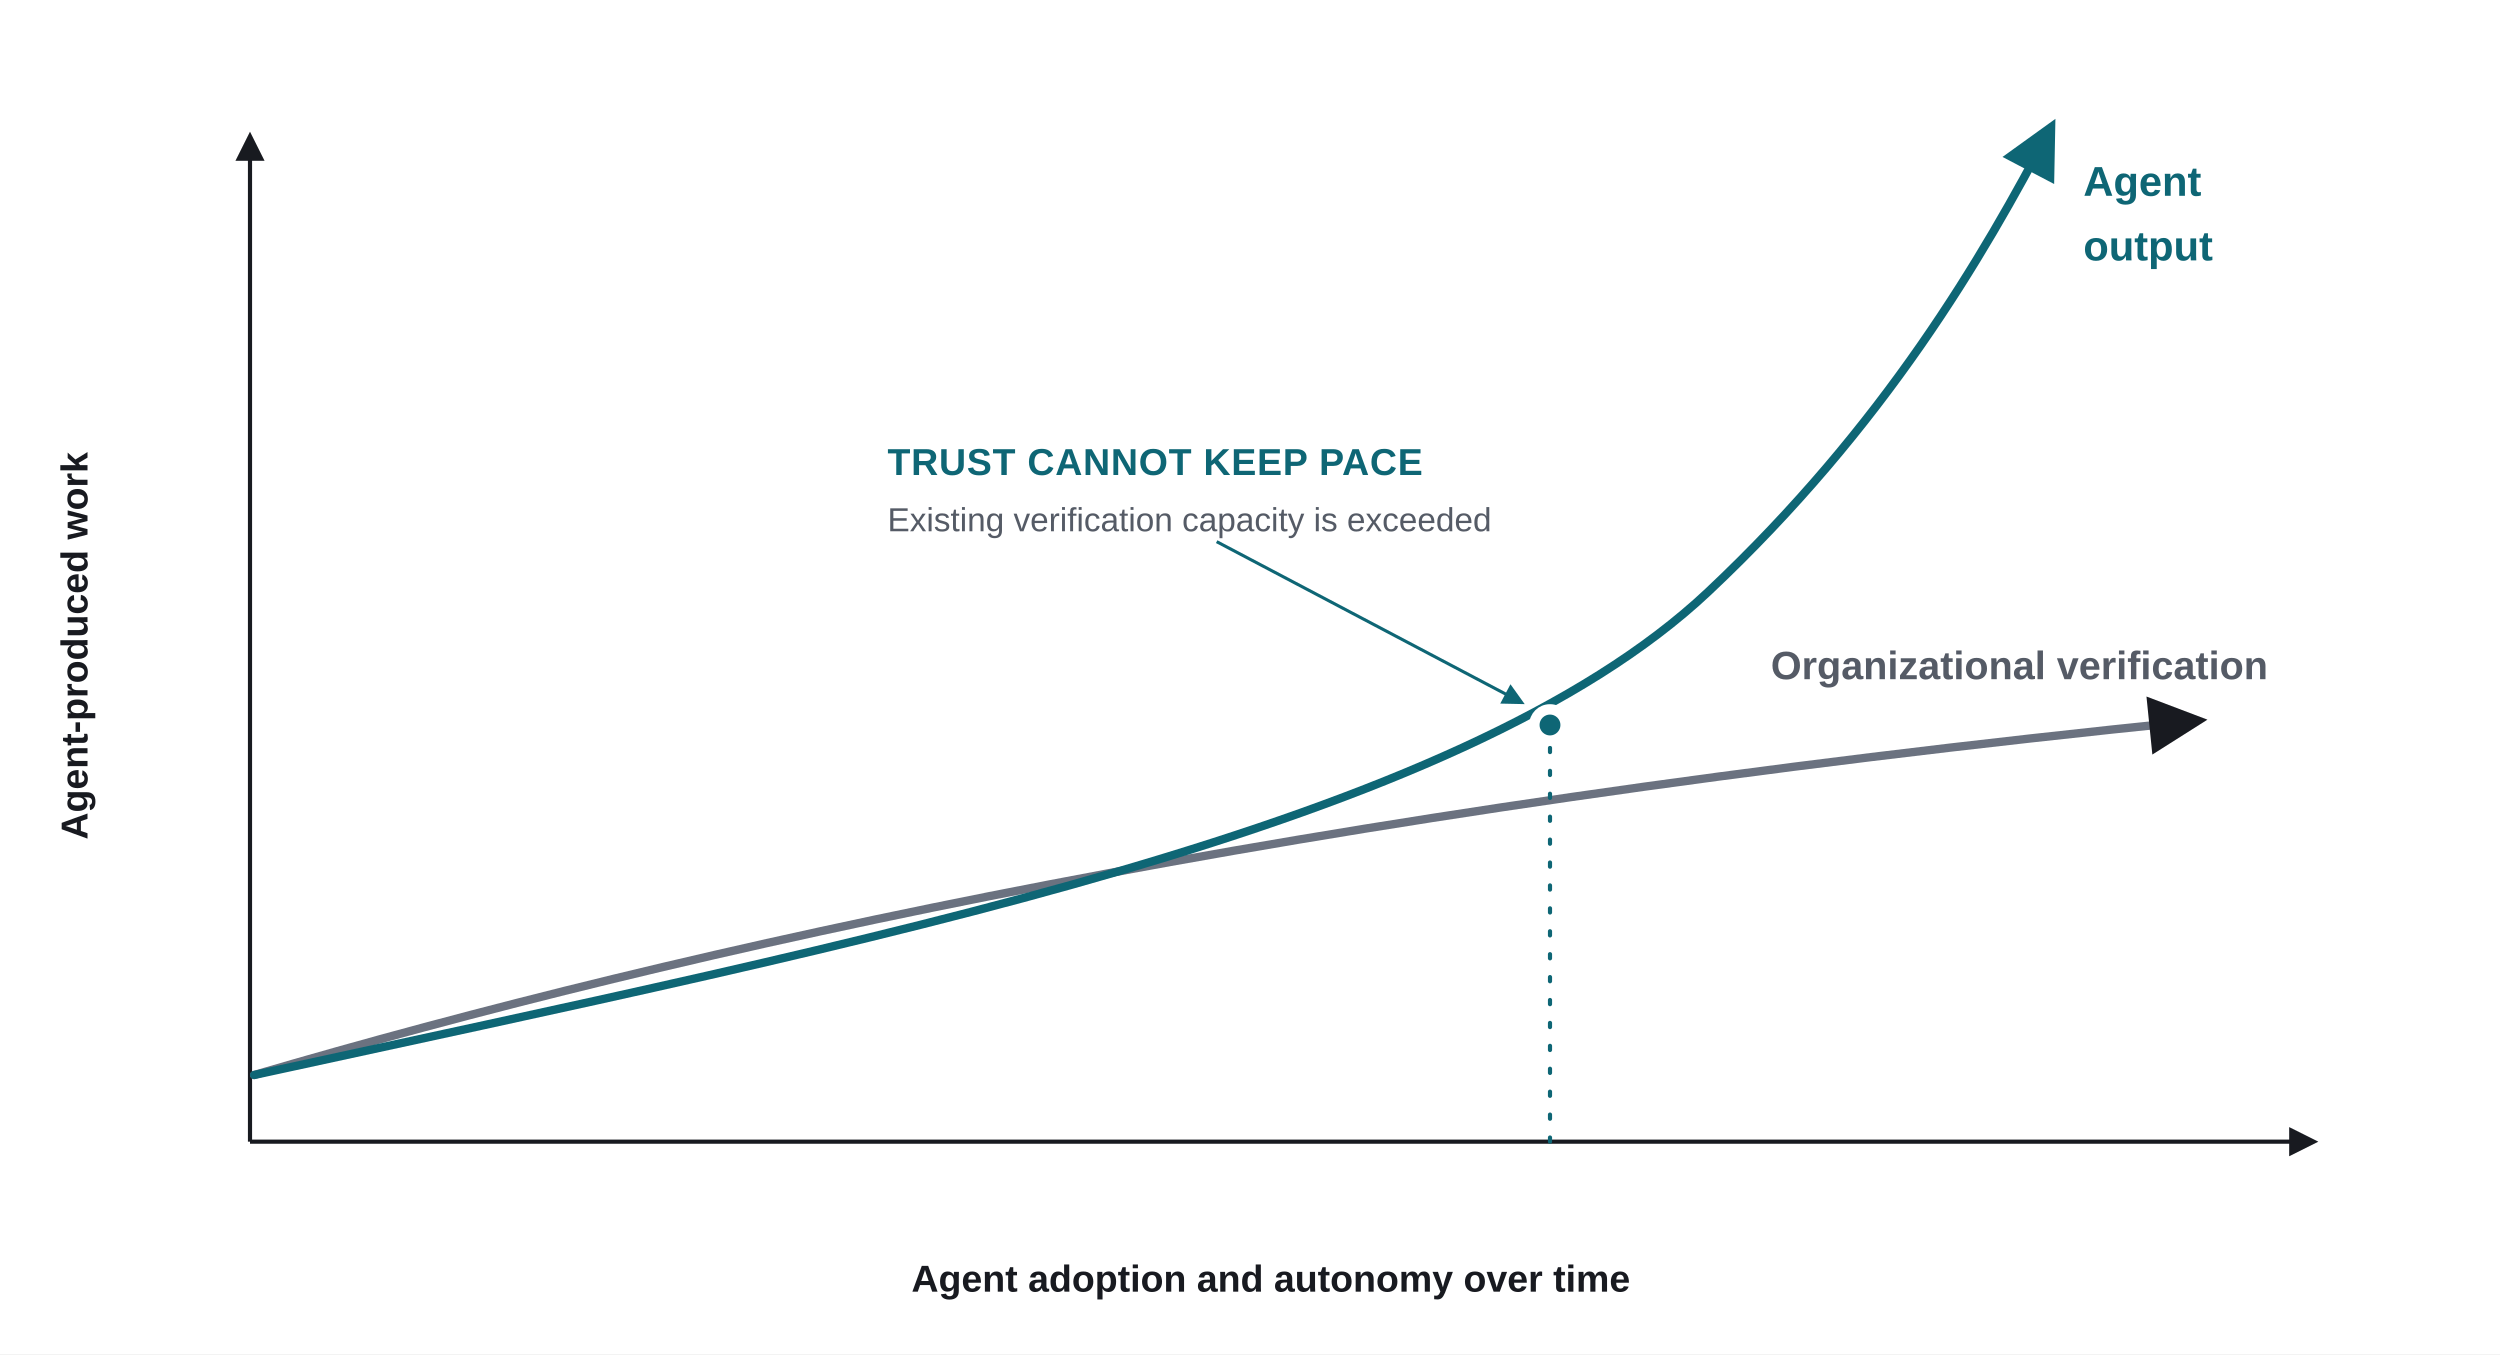
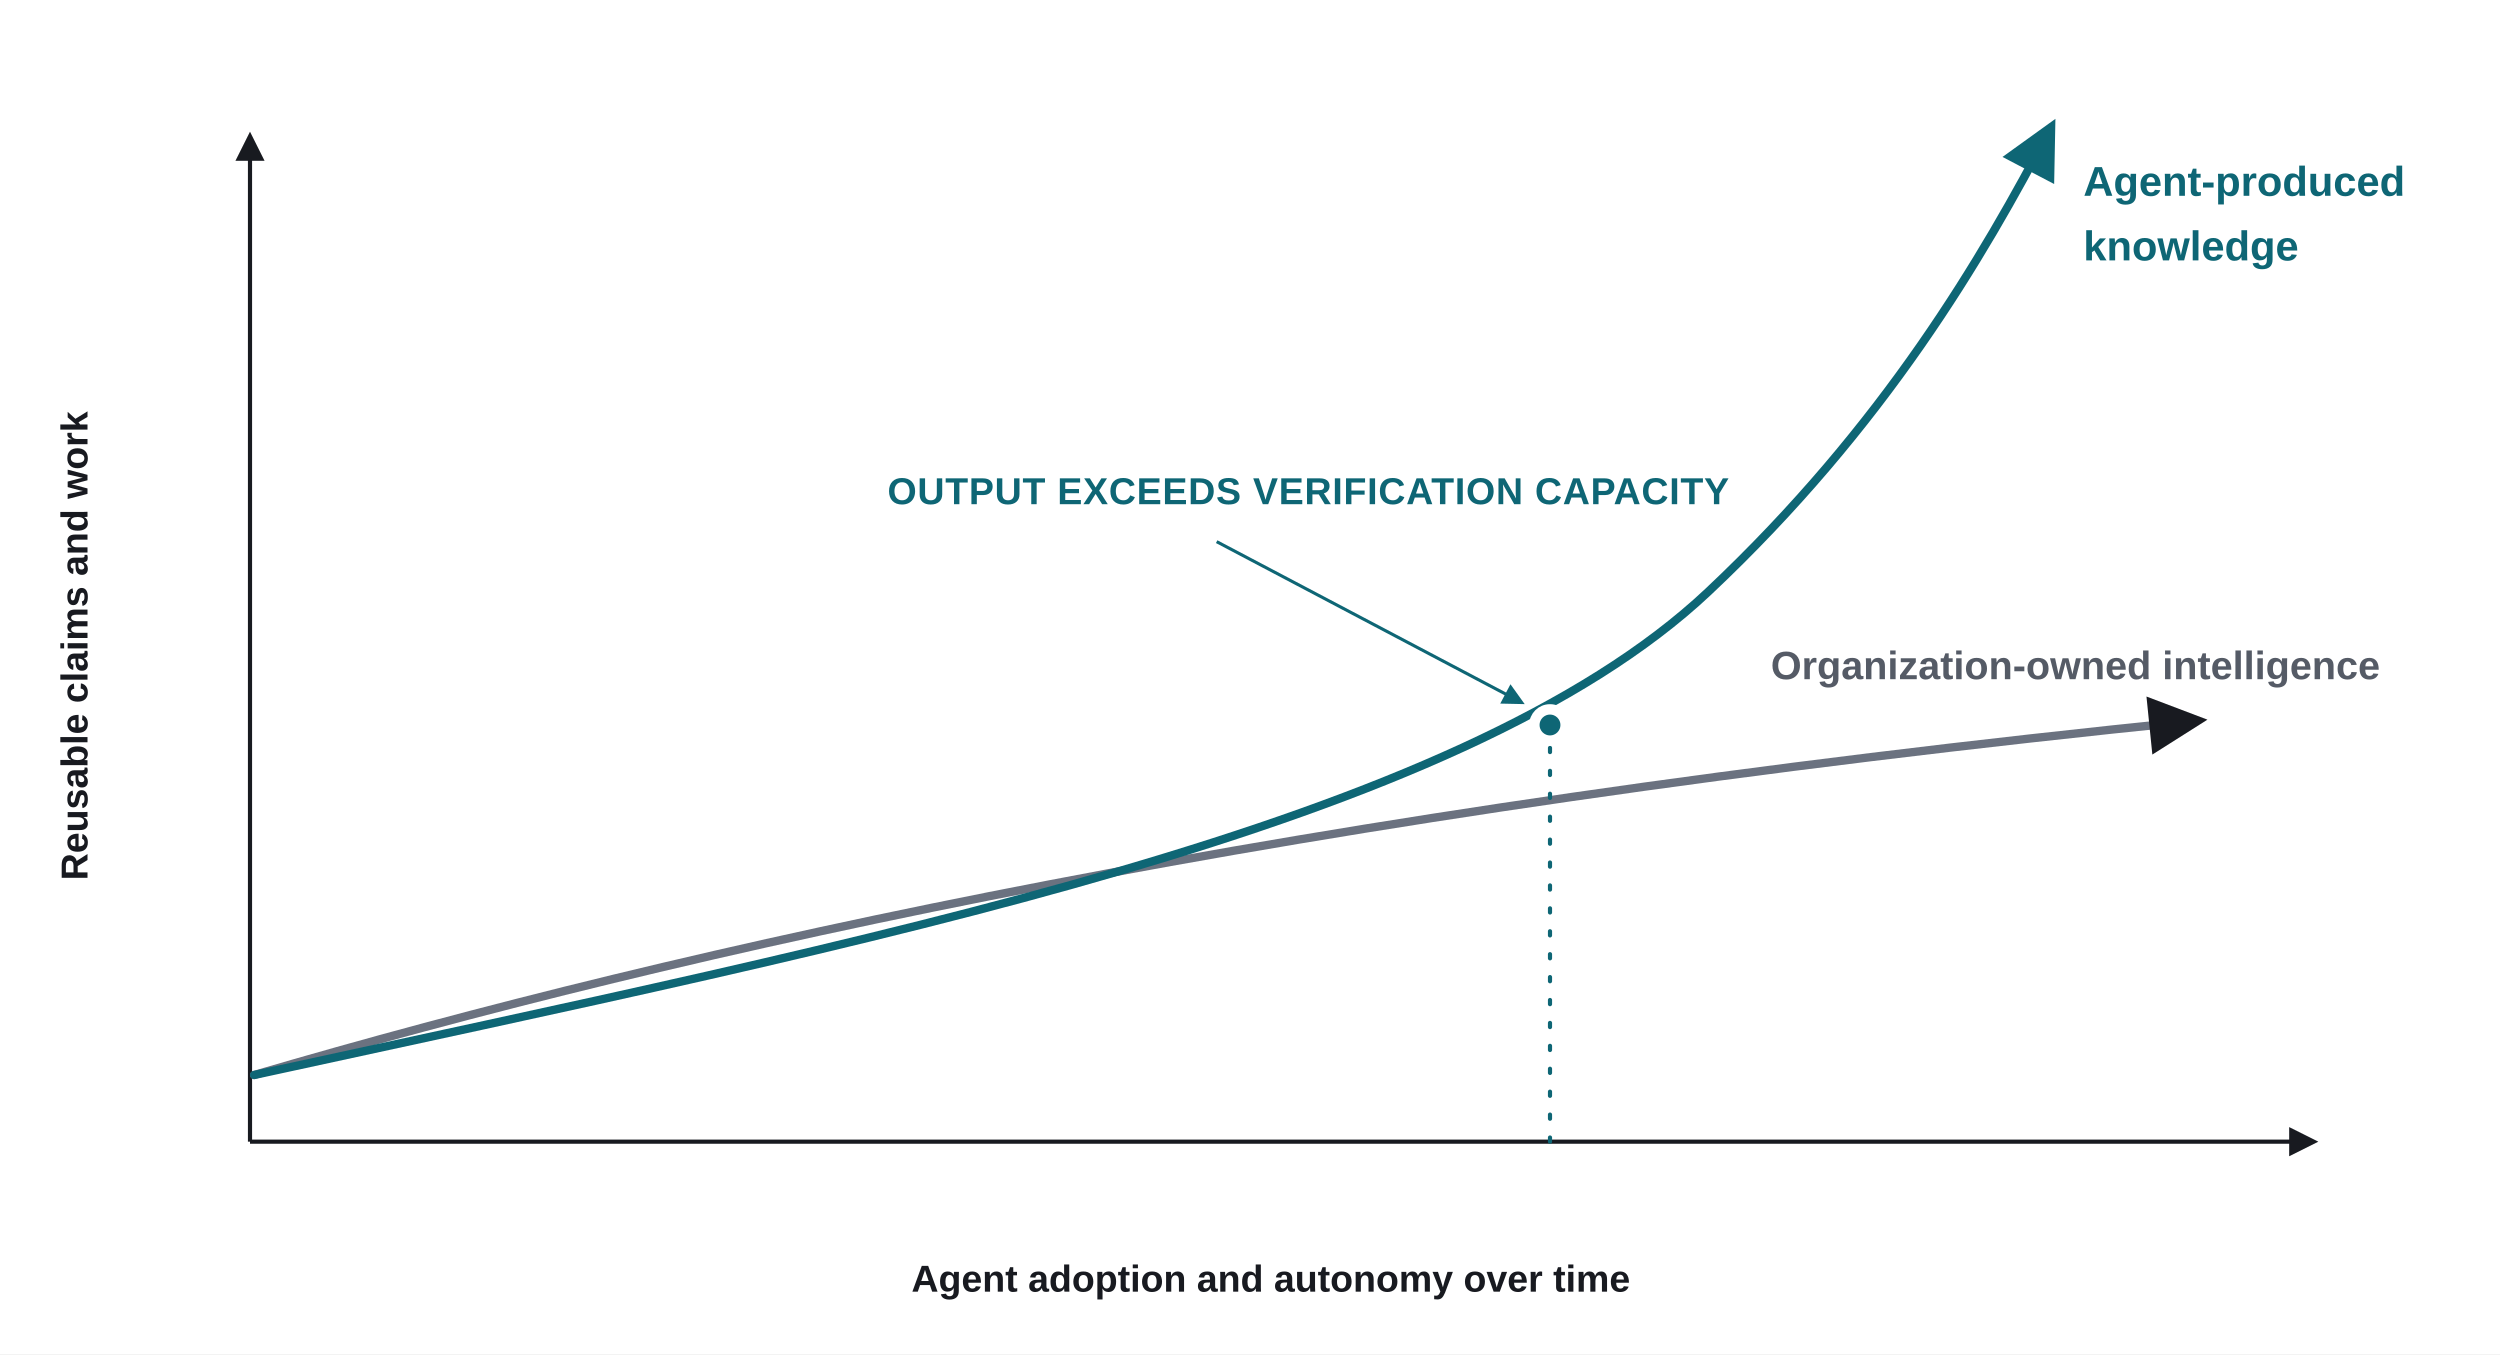
<svg xmlns="http://www.w3.org/2000/svg" viewBox="0 0 1200 650" role="img" aria-labelledby="knowledge-title knowledge-desc">
  <defs>
    <marker id="axis-arrow" viewBox="0 0 10 10" refX="8" refY="5" markerWidth="7" markerHeight="7" orient="auto-start-reverse">
      <path d="M0 0L10 5L0 10Z" fill="#181a20" />
    </marker>
    <marker id="teal-arrow" viewBox="0 0 10 10" refX="8" refY="5" markerWidth="7" markerHeight="7" orient="auto-start-reverse">
      <path d="M0 0L10 5L0 10Z" fill="#0e6675" />
    </marker>
  </defs>
  <rect width="1200" height="650" fill="#fff" />
  <g fill="none" stroke="#181a20" stroke-width="2">
    <path d="M120 548V66" marker-end="url(#axis-arrow)" />
    <path d="M120 548H1110" marker-end="url(#axis-arrow)" />
  </g>
  <path d="M122 516C330 455 620 390 1054 346" fill="none" stroke="#6b7280" stroke-width="4" stroke-linecap="round" marker-end="url(#axis-arrow)" />
  <path d="M122 516C420 451 700 397 820 284C905 204 952 123 984 62" fill="none" stroke="#0e6675" stroke-width="4" stroke-linecap="round" marker-end="url(#teal-arrow)" />
  <path d="M744 548V348" fill="none" stroke="#0e6675" stroke-width="2" stroke-dasharray="2 9" stroke-linecap="round" />
  <circle cx="744" cy="348" r="7.5" fill="#0e6675" stroke="#fff" stroke-width="5" />
  <path d="M584 260L730 337" fill="none" stroke="#0e6675" stroke-width="1.5" marker-end="url(#teal-arrow)" />
  <g font-family="DM Sans, Arial, sans-serif">
-     <text x="426" y="228" fill="#0e6675" font-size="18" font-weight="700" letter-spacing=".02em">TRUST CANNOT KEEP PACE</text>
-     <text x="426" y="255" fill="#555b66" font-size="16">Existing verification capacity is exceeded</text>
+     <text x="426" y="242" fill="#0e6675" font-size="18" font-weight="700" letter-spacing=".02em">OUTPUT EXCEEDS VERIFICATION CAPACITY</text>
    <text x="1000" y="94" fill="#0e6675" font-size="20" font-weight="700">
-       <tspan x="1000" dy="0">Agent</tspan>
-       <tspan x="1000" dy="31">output</tspan>
+       <tspan x="1000" dy="0">Agent-produced</tspan>
+       <tspan x="1000" dy="31">knowledge</tspan>
    </text>
-     <text x="850" y="326" fill="#555b66" font-size="19" font-weight="600">Organizational verification</text>
+     <text x="850" y="326" fill="#555b66" font-size="19" font-weight="600">Organization-owned intelligence</text>
    <text x="610" y="620" text-anchor="middle" fill="#181a20" font-size="18" font-weight="600">Agent adoption and autonomy over time</text>
-     <text x="42" y="310" text-anchor="middle" transform="rotate(-90 42 310)" fill="#181a20" font-size="18" font-weight="600">Agent-produced work</text>
+     <text x="42" y="310" text-anchor="middle" transform="rotate(-90 42 310)" fill="#181a20" font-size="18" font-weight="600">Reusable claims and work</text>
  </g>
</svg>
